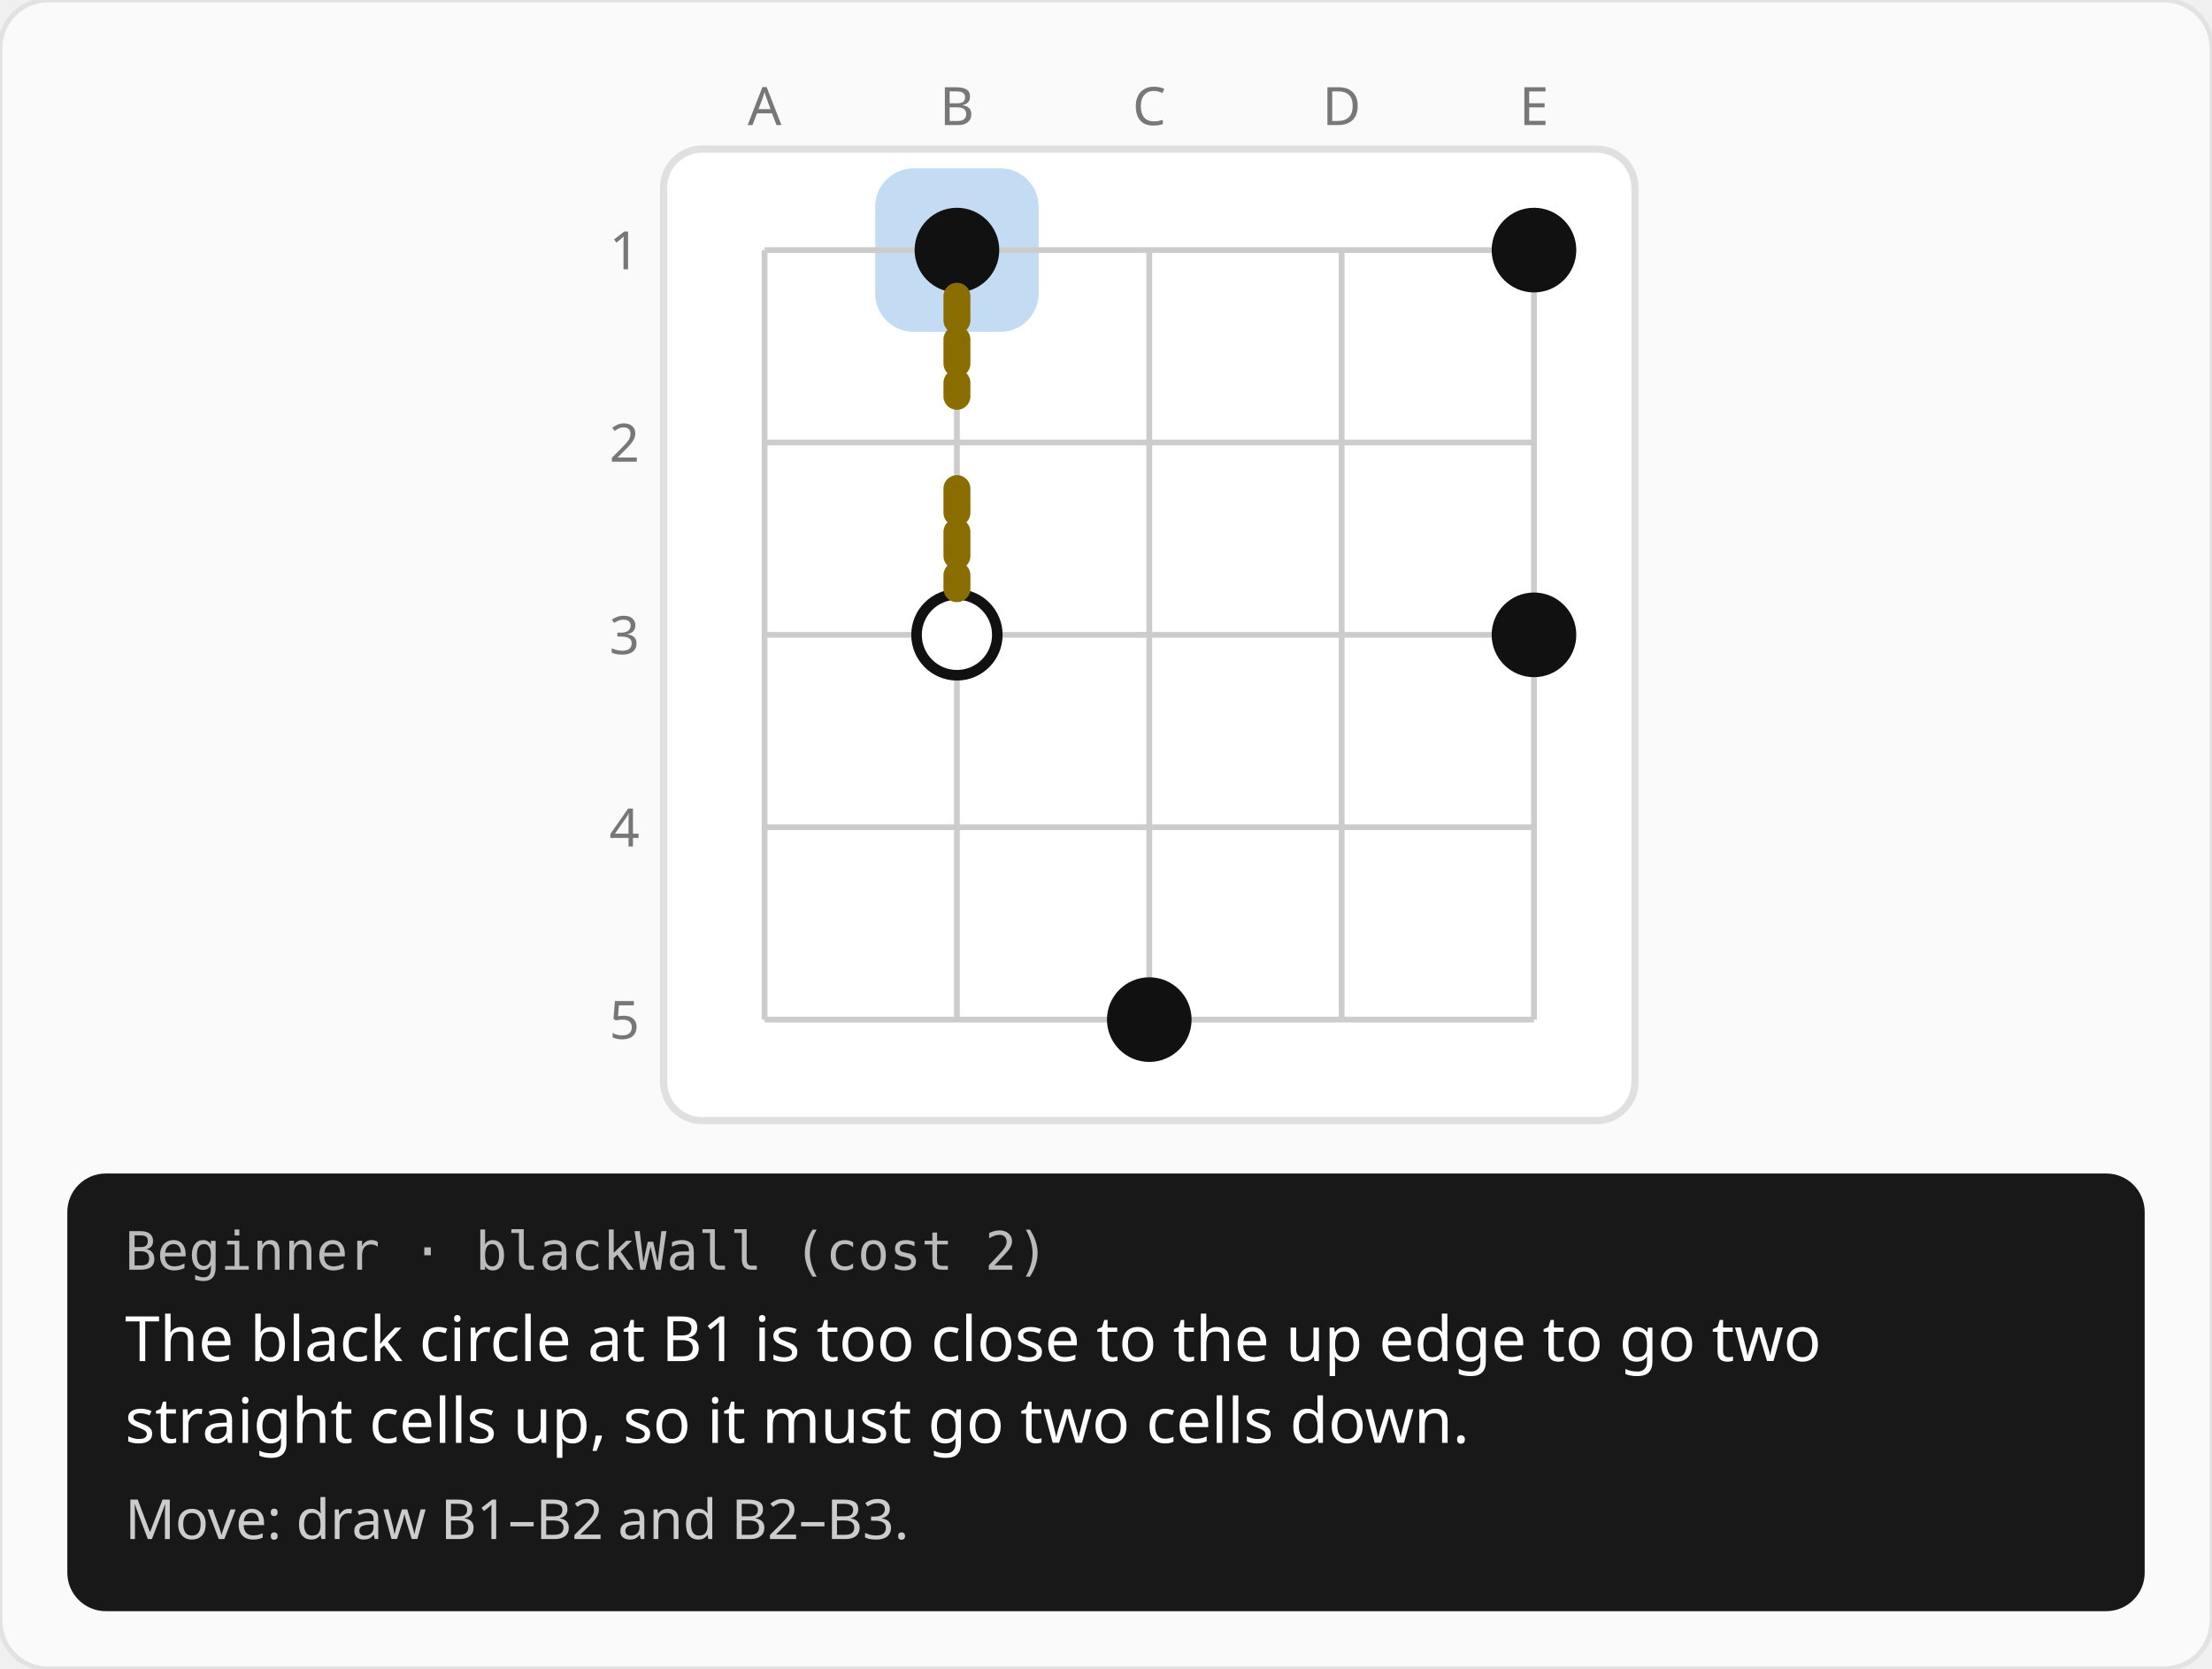
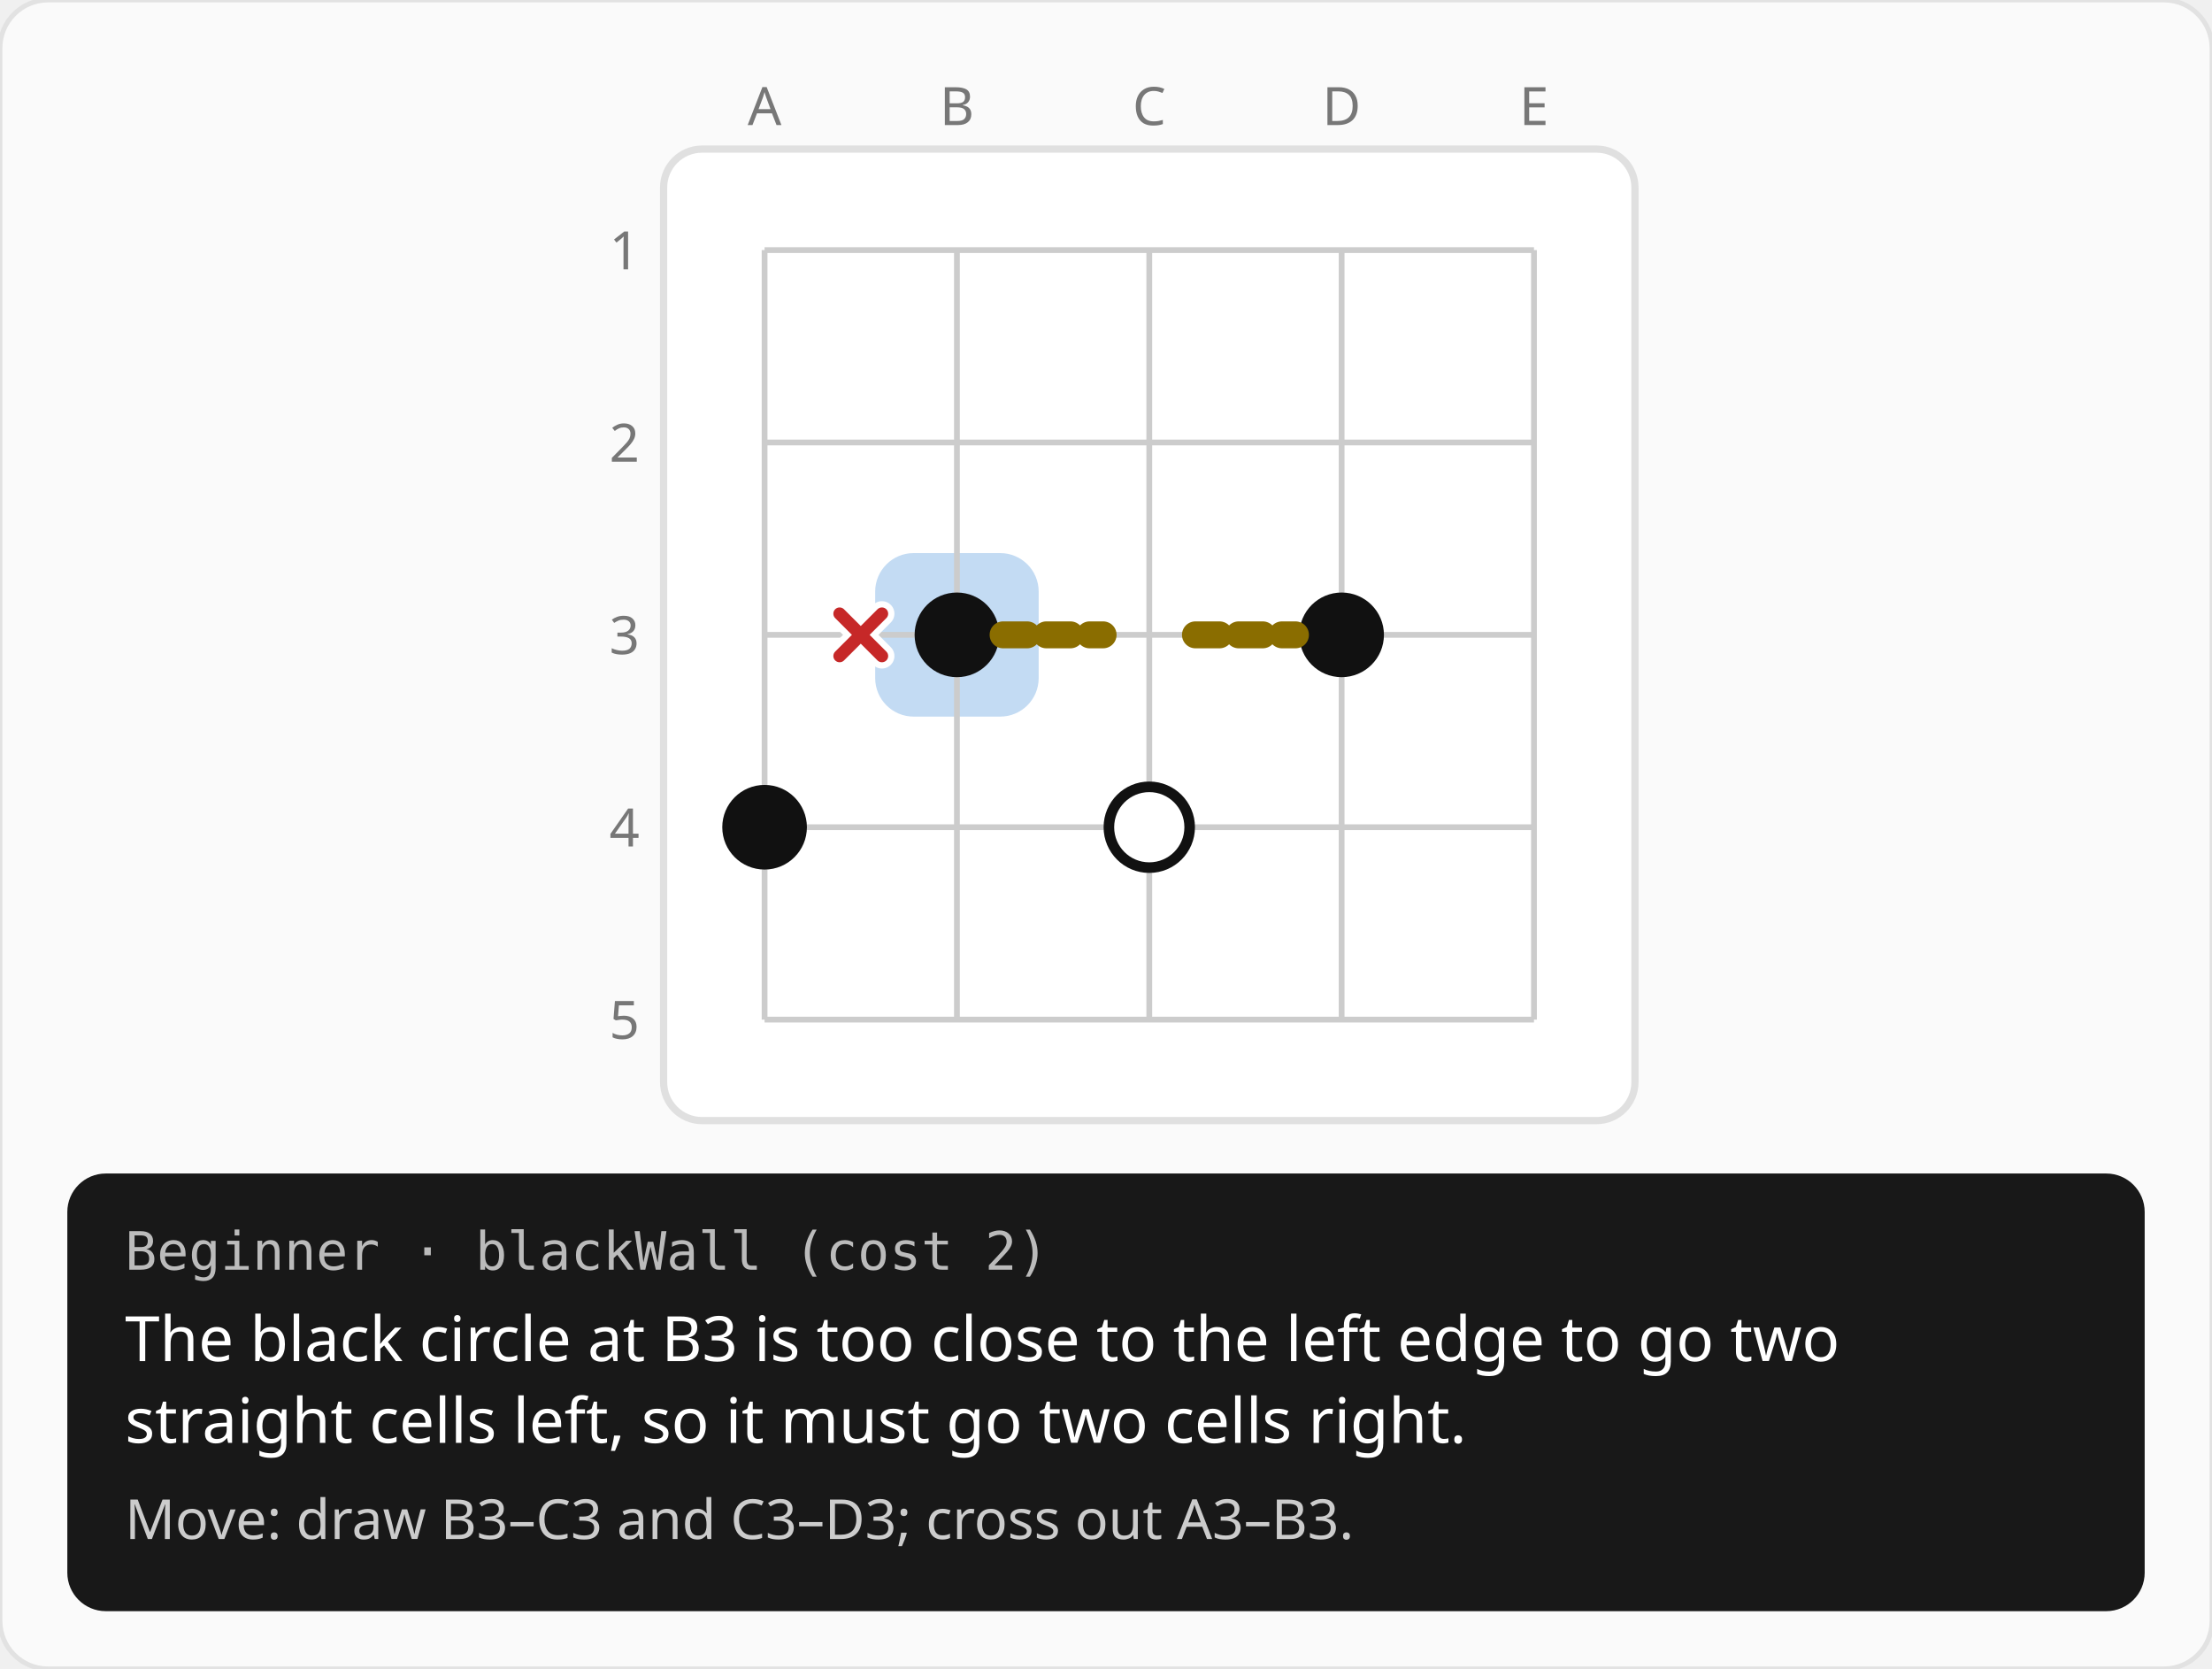
<svg xmlns="http://www.w3.org/2000/svg" width="460" height="347" viewBox="0 0 460 347">
  <rect width="460" height="347" rx="10" fill="#fafafa" stroke="#e2e2e2" />
  <defs>
    <pattern id="hatch" width="8" height="8" patternUnits="userSpaceOnUse" patternTransform="rotate(45)">
      <line x1="0" y1="0" x2="0" y2="8" stroke="#d55e00" stroke-width="3" opacity="0.55" />
    </pattern>
  </defs>
  <g transform="translate(119 12)">
    <text x="40" y="14" fill="#777777" font-size="11" font-family="system-ui, sans-serif" text-anchor="middle">A</text>
    <text x="80" y="14" fill="#777777" font-size="11" font-family="system-ui, sans-serif" text-anchor="middle">B</text>
    <text x="120" y="14" fill="#777777" font-size="11" font-family="system-ui, sans-serif" text-anchor="middle">C</text>
    <text x="160" y="14" fill="#777777" font-size="11" font-family="system-ui, sans-serif" text-anchor="middle">D</text>
    <text x="200" y="14" fill="#777777" font-size="11" font-family="system-ui, sans-serif" text-anchor="middle">E</text>
    <text x="14" y="44" fill="#777777" font-size="11" font-family="system-ui, sans-serif" text-anchor="end">1</text>
    <text x="14" y="84" fill="#777777" font-size="11" font-family="system-ui, sans-serif" text-anchor="end">2</text>
    <text x="14" y="124" fill="#777777" font-size="11" font-family="system-ui, sans-serif" text-anchor="end">3</text>
    <text x="14" y="164" fill="#777777" font-size="11" font-family="system-ui, sans-serif" text-anchor="end">4</text>
    <text x="14" y="204" fill="#777777" font-size="11" font-family="system-ui, sans-serif" text-anchor="end">5</text>
    <g transform="translate(18 18)">
      <rect x="1" y="1" width="202" height="202" rx="8" fill="#ffffff" stroke="#e0e0e0" stroke-width="1.5" />
-       <rect x="45" y="5" width="34" height="34" rx="8" fill="rgba(25,118,210,0.26)" />
+       <rect x="45" y="85" width="34" height="34" rx="8" fill="rgba(25,118,210,0.26)" />
      <line x1="22" y1="22" x2="182" y2="22" stroke="#cccccc" stroke-width="1.2" />
      <line x1="22" y1="62" x2="182" y2="62" stroke="#cccccc" stroke-width="1.2" />
      <line x1="22" y1="102" x2="182" y2="102" stroke="#cccccc" stroke-width="1.2" />
      <line x1="22" y1="142" x2="182" y2="142" stroke="#cccccc" stroke-width="1.2" />
      <line x1="22" y1="182" x2="182" y2="182" stroke="#cccccc" stroke-width="1.2" />
      <line x1="22" y1="22" x2="22" y2="182" stroke="#cccccc" stroke-width="1.2" />
      <line x1="62" y1="22" x2="62" y2="182" stroke="#cccccc" stroke-width="1.2" />
      <line x1="102" y1="22" x2="102" y2="182" stroke="#cccccc" stroke-width="1.2" />
      <line x1="142" y1="22" x2="142" y2="182" stroke="#cccccc" stroke-width="1.2" />
      <line x1="182" y1="22" x2="182" y2="182" stroke="#cccccc" stroke-width="1.2" />
-       <circle cx="62" cy="102" r="8.4" fill="#ffffff" />
-       <circle cx="62" cy="22" r="8.8" fill="#111111" />
-       <circle cx="182" cy="22" r="8.8" fill="#111111" />
-       <circle cx="62" cy="102" r="8.4" fill="none" stroke="#111111" stroke-width="2.2" />
-       <circle cx="182" cy="102" r="8.8" fill="#111111" />
-       <circle cx="102" cy="182" r="8.8" fill="#111111" />
-       <line x1="62" y1="31.6" x2="62" y2="52.4" stroke="#8a6d00" stroke-width="5.6" stroke-linecap="round" stroke-dasharray="5 4" />
-       <line x1="62" y1="71.6" x2="62" y2="92.4" stroke="#8a6d00" stroke-width="5.6" stroke-linecap="round" stroke-dasharray="5 4" />
+       <circle cx="102" cy="142" r="8.4" fill="#ffffff" />
+       <circle cx="62" cy="102" r="8.8" fill="#111111" />
+       <circle cx="142" cy="102" r="8.8" fill="#111111" />
+       <circle cx="22" cy="142" r="8.8" fill="#111111" />
+       <circle cx="102" cy="142" r="8.4" fill="none" stroke="#111111" stroke-width="2.2" />
+       <line x1="71.6" y1="102" x2="92.4" y2="102" stroke="#8a6d00" stroke-width="5.6" stroke-linecap="round" stroke-dasharray="5 4" />
+       <line x1="111.6" y1="102" x2="132.4" y2="102" stroke="#8a6d00" stroke-width="5.6" stroke-linecap="round" stroke-dasharray="5 4" />
+       <path d="M37.6 97.6L46.4 106.4M37.6 106.4L46.4 97.6" stroke="#ffffff" stroke-width="5.2" stroke-linecap="round" />
+       <path d="M37.6 97.6L46.4 106.4M37.6 106.4L46.4 97.6" stroke="#c62828" stroke-width="2.6" stroke-linecap="round" />
    </g>
  </g>
  <rect x="14" y="244" width="432" height="91" rx="8" fill="#181818" />
  <text x="26" y="264" fill="#bbbbbb" font-size="11" font-family="ui-monospace, Menlo, monospace">Beginner · blackWall (cost 2)</text>
-   <text x="26" y="283" fill="#ffffff" font-size="13" font-family="system-ui, sans-serif">The black circle at B1 is too close to the up edge to go two</text>
-   <text x="26" y="300" fill="#ffffff" font-size="13" font-family="system-ui, sans-serif">straight cells up, so it must go two cells down.</text>
-   <text x="26" y="320" fill="#cccccc" font-size="11.5" font-family="system-ui, sans-serif">Move: draw B1–B2 and B2–B3.</text>
+   <text x="26" y="283" fill="#ffffff" font-size="13" font-family="system-ui, sans-serif">The black circle at B3 is too close to the left edge to go two</text>
+   <text x="26" y="300" fill="#ffffff" font-size="13" font-family="system-ui, sans-serif">straight cells left, so it must go two cells right.</text>
+   <text x="26" y="320" fill="#cccccc" font-size="11.5" font-family="system-ui, sans-serif">Move: draw B3–C3 and C3–D3; cross out A3–B3.</text>
</svg>
